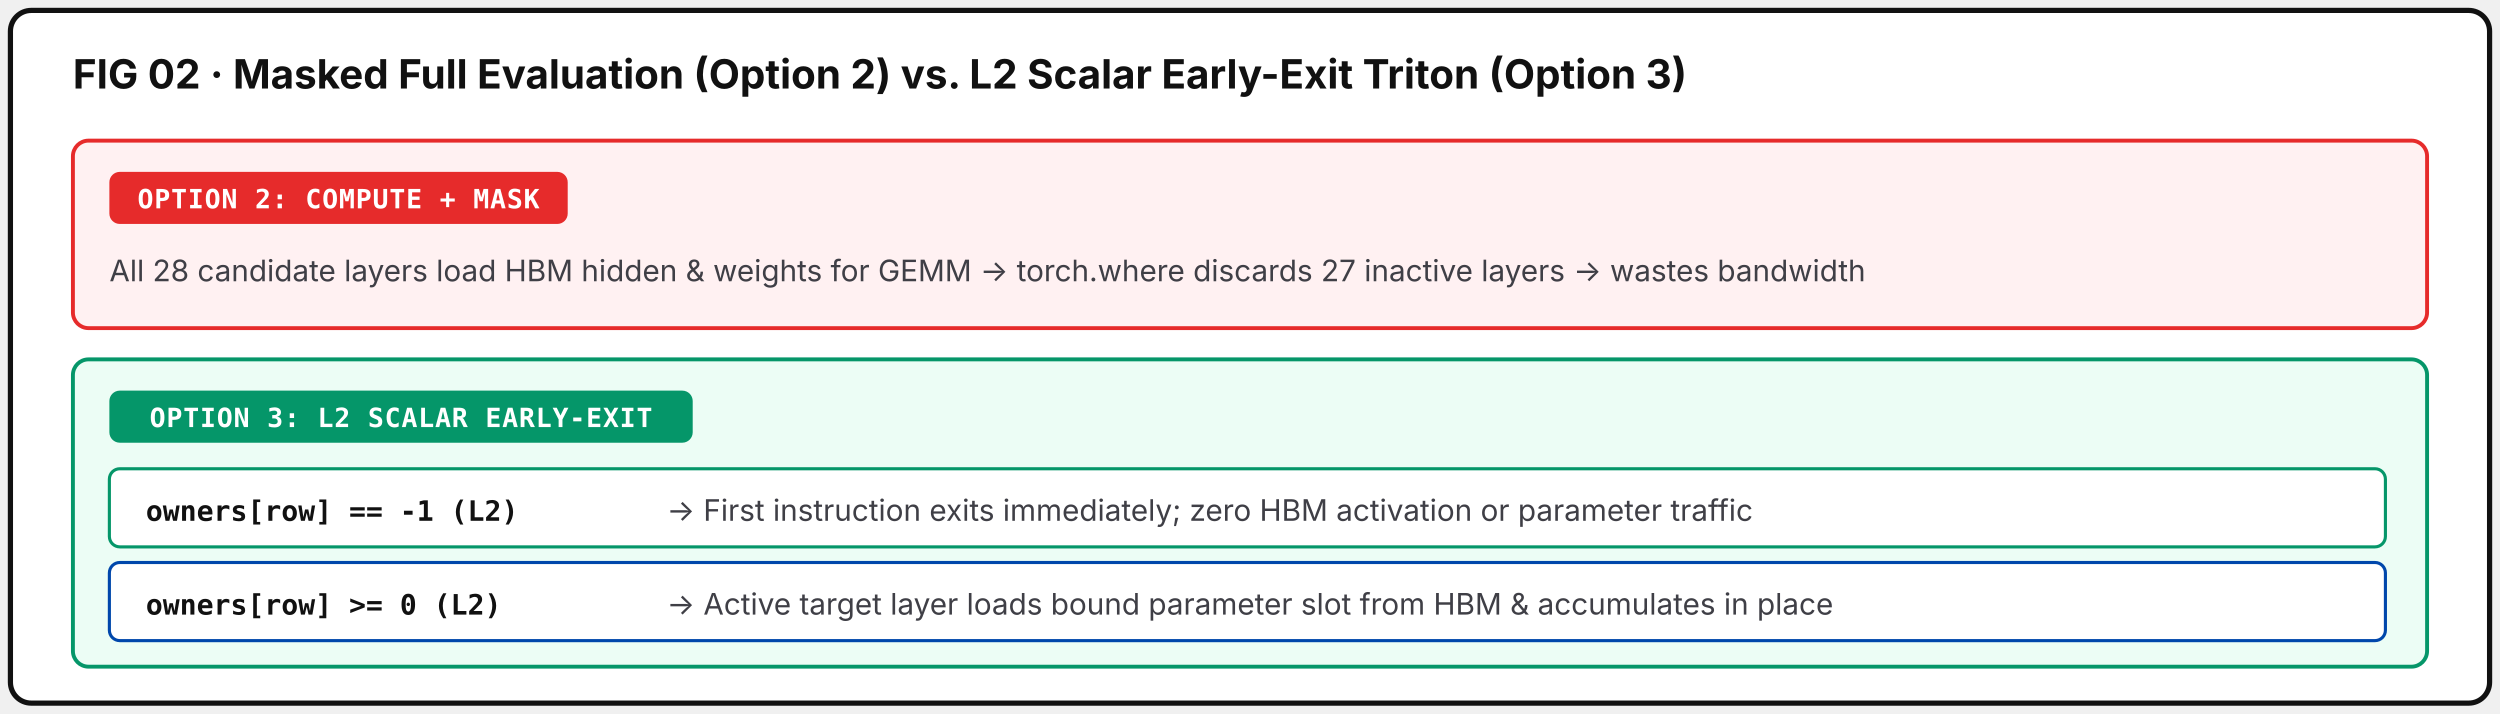
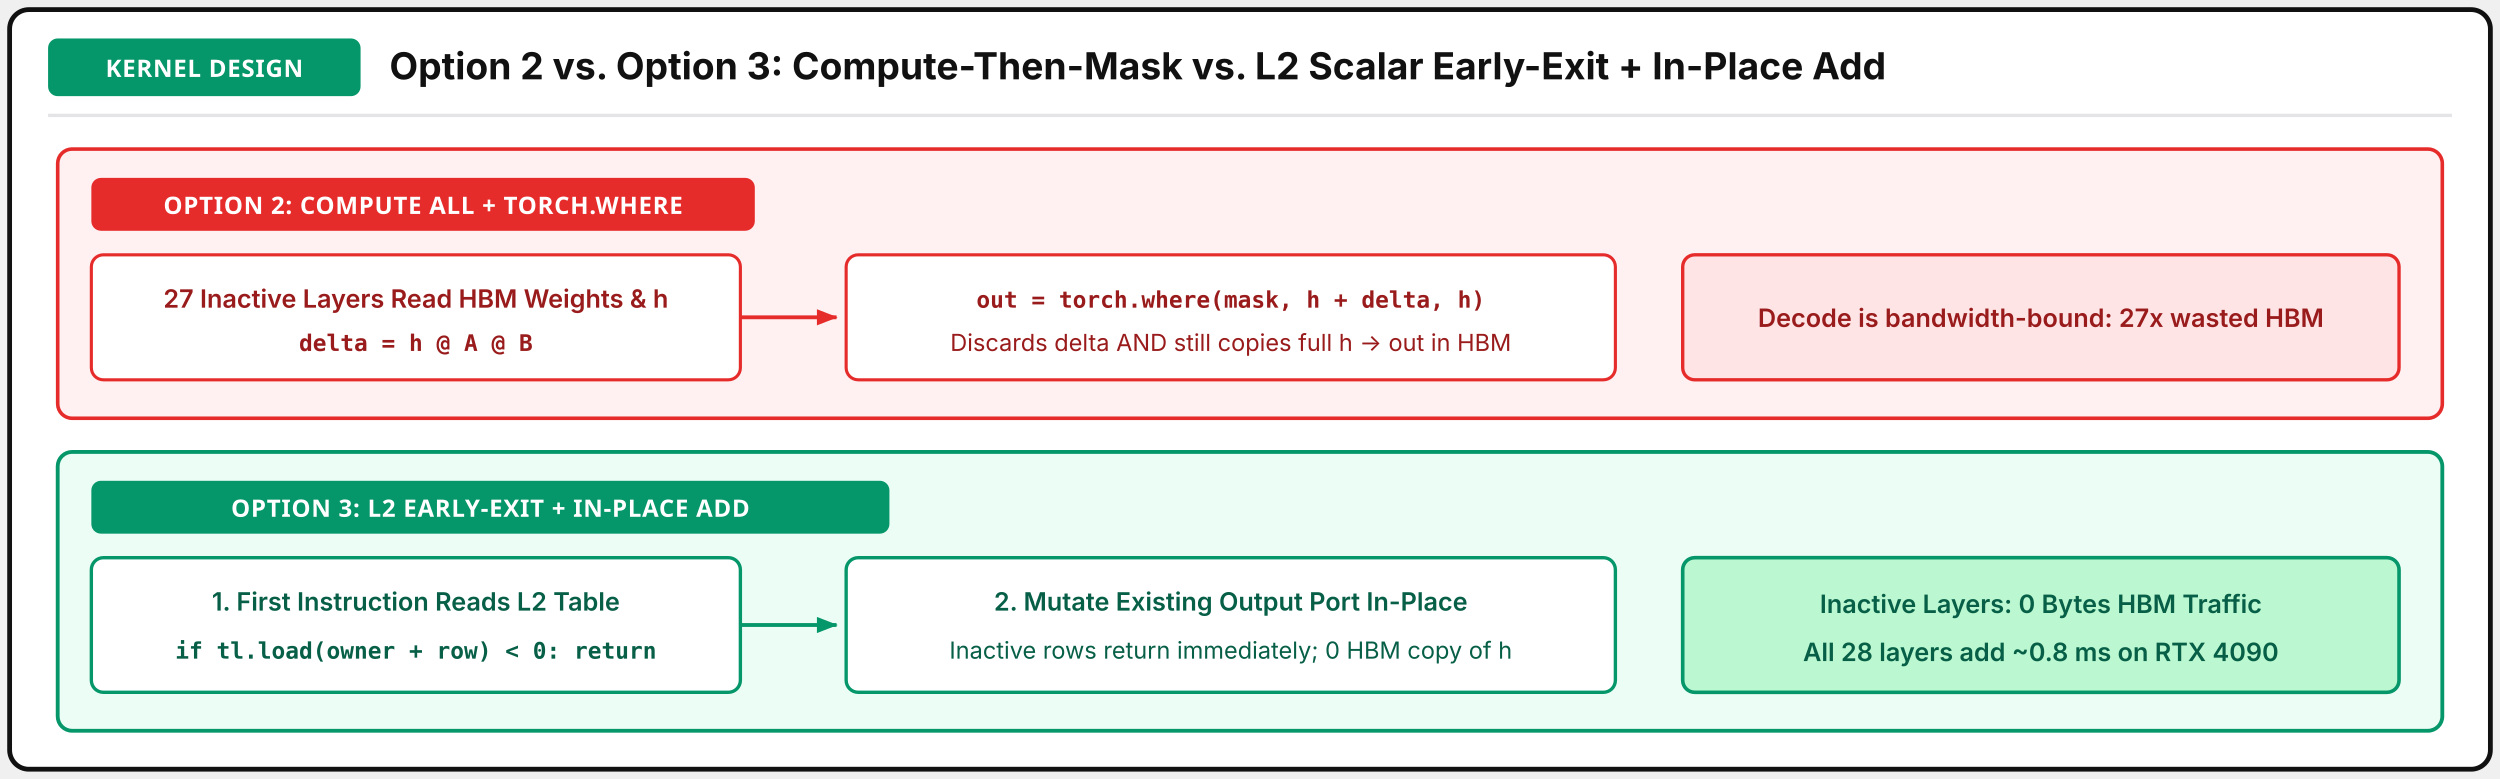
- <svg xmlns="http://www.w3.org/2000/svg" viewBox="0 0 960 274" width="100%" role="img" aria-label="FIG 02 · Masked Full Evaluation (Option 2) vs. L2 Scalar Early-Exit Triton (Option 3)">
-   <style>
-     .title { font: 700 15.5px "DM Sans", -apple-system, "PingFang SC", "Microsoft YaHei", sans-serif; fill: #111111; }
-     .hdr { font: 700 13px "DM Sans", -apple-system, "PingFang SC", "Microsoft YaHei", sans-serif; fill: #ffffff; }
-     .label { font: 700 12.8px "DM Sans", -apple-system, "PingFang SC", "Microsoft YaHei", sans-serif; fill: #111111; }
-     .sub { font: 400 11.4px "DM Sans", -apple-system, "PingFang SC", "Microsoft YaHei", sans-serif; fill: #3f3f46; }
-     .muted { font: 500 10.8px "DM Sans", -apple-system, "PingFang SC", "Microsoft YaHei", sans-serif; fill: #52525b; }
-     .mono { font: 600 10.8px "JetBrains Mono", "SF Mono", Menlo, Consolas, monospace; fill: #111111; }
-     .badge { font: 700 10.2px "JetBrains Mono", "PingFang SC", monospace; letter-spacing: 0.03em; }
-   </style>
+ <svg xmlns="http://www.w3.org/2000/svg" viewBox="0 0 1040 324" width="100%" role="img" aria-label="Option 2 vs. Option 3: Compute-Then-Mask vs. L2 Scalar Early-Exit + In-Place Add">
  <defs>
-     <marker id="arr-ink" viewBox="0 0 10 10" refX="8" refY="5" markerWidth="6.5" markerHeight="6.5" orient="auto">
+     <style>
+       .title { font: 700 15.5px "DM Sans", -apple-system, "PingFang SC", "Microsoft YaHei", sans-serif; }
+       .sec { font: 700 12px "DM Sans", -apple-system, "PingFang SC", "Microsoft YaHei", sans-serif; }
+       .label { font: 600 11.5px "DM Sans", -apple-system, "PingFang SC", "Microsoft YaHei", sans-serif; }
+       .label-sm { font: 600 10.5px "DM Sans", -apple-system, "PingFang SC", "Microsoft YaHei", sans-serif; }
+       .sub { font: 400 10.5px "DM Sans", -apple-system, "PingFang SC", "Microsoft YaHei", sans-serif; }
+       .sub-sm { font: 400 9.8px "DM Sans", -apple-system, "PingFang SC", "Microsoft YaHei", sans-serif; }
+       .mono { font: 600 10.5px "JetBrains Mono", "SF Mono", Menlo, Consolas, "PingFang SC", "Microsoft YaHei", monospace; }
+       .mono-sm { font: 600 9.5px "JetBrains Mono", "SF Mono", Menlo, Consolas, "PingFang SC", "Microsoft YaHei", monospace; }
+       .badge { font: 700 10px "JetBrains Mono", "SF Mono", "PingFang SC", "Microsoft YaHei", sans-serif; letter-spacing: 0.03em; }
+     </style>
+     <marker id="arr-ink" viewBox="0 0 10 10" refX="8.5" refY="5" markerWidth="6" markerHeight="6" orient="auto">
      <path d="M 0 1.5 L 9 5 L 0 8.5 z" fill="#111111" />
    </marker>
-     <marker id="arr-blue" viewBox="0 0 10 10" refX="8" refY="5" markerWidth="6.5" markerHeight="6.5" orient="auto">
+     <marker id="arr-red" viewBox="0 0 10 10" refX="8.5" refY="5" markerWidth="6" markerHeight="6" orient="auto">
+       <path d="M 0 1.5 L 9 5 L 0 8.5 z" fill="#e62b2b" />
+     </marker>
+     <marker id="arr-green" viewBox="0 0 10 10" refX="8.5" refY="5" markerWidth="6" markerHeight="6" orient="auto">
+       <path d="M 0 1.5 L 9 5 L 0 8.5 z" fill="#059669" />
+     </marker>
+     <marker id="arr-blue" viewBox="0 0 10 10" refX="8.5" refY="5" markerWidth="6" markerHeight="6" orient="auto">
      <path d="M 0 1.5 L 9 5 L 0 8.5 z" fill="#0047ab" />
    </marker>
-     <marker id="arr-red" viewBox="0 0 10 10" refX="8" refY="5" markerWidth="6.5" markerHeight="6.5" orient="auto">
-       <path d="M 0 1.5 L 9 5 L 0 8.5 z" fill="#e62b2b" />
-     </marker>
-     <marker id="arr-emerald" viewBox="0 0 10 10" refX="8" refY="5" markerWidth="6.5" markerHeight="6.5" orient="auto">
-       <path d="M 0 1.5 L 9 5 L 0 8.5 z" fill="#059669" />
+     <marker id="arr-amber" viewBox="0 0 10 10" refX="8.5" refY="5" markerWidth="6" markerHeight="6" orient="auto">
+       <path d="M 0 1.5 L 9 5 L 0 8.5 z" fill="#b45309" />
    </marker>
  </defs>
-   <rect x="4" y="4" width="952" height="266" rx="8" fill="#ffffff" stroke="#111111" stroke-width="2" />
-   <text x="28" y="34" class="title">FIG 02 · Masked Full Evaluation (Option 2) vs. L2 Scalar Early-Exit Triton (Option 3)</text>
-   <rect x="28" y="54" width="904" height="72" rx="6" fill="#fff1f2" stroke="#e62b2b" stroke-width="1.5" />
-   <rect x="42" y="66" width="176" height="20" rx="4" fill="#e62b2b" />
-   <text x="130" y="80" text-anchor="middle" class="badge" fill="#ffffff">OPTION 2: COMPUTE + MASK</text>
-   <text x="42" y="108" class="sub">All 28 candidate layers load HBM hidden &amp; weights for GEMM -&gt; torch.where discards 27 inactive layers -&gt; wastes bandwidth</text>
-   <rect x="28" y="138" width="904" height="118" rx="6" fill="#ecfdf5" stroke="#059669" stroke-width="1.5" />
-   <rect x="42" y="150" width="224" height="20" rx="4" fill="#059669" />
-   <text x="154" y="164" text-anchor="middle" class="badge" fill="#ffffff">OPTION 3: L2 SCALAR EARLY-EXIT</text>
-   <rect x="42" y="180" width="874" height="30" rx="4" fill="#ffffff" stroke="#059669" stroke-width="1.2" />
-   <text x="56" y="200" class="mono" fill="#059669">owners[row] == -1 (L2)</text>
-   <text x="256" y="200" class="sub">-&gt; First instruction exits immediately; zero HBM activation or parameter traffic</text>
-   <rect x="42" y="216" width="874" height="30" rx="4" fill="#ffffff" stroke="#0047ab" stroke-width="1.2" />
-   <text x="56" y="236" class="mono" fill="#0047ab">owners[row] &gt;=  0 (L2)</text>
-   <text x="256" y="236" class="sub">-&gt; Active target layer loads bound parameter slot from HBM &amp; accumulates in place</text>
+   <rect x="4" y="4" width="1032" height="316" rx="8" fill="#ffffff" stroke="#111111" stroke-width="2" />
+   <rect x="20" y="16" width="130" height="24" rx="4" fill="#059669" />
+   <text x="85.0" y="32" text-anchor="middle" class="badge" fill="#ffffff">KERNEL DESIGN</text>
+   <text x="162" y="33" class="title" fill="#111111">Option 2 vs. Option 3: Compute-Then-Mask vs. L2 Scalar Early-Exit + In-Place Add</text>
+   <line x1="20" y1="48" x2="1020" y2="48" stroke="#e4e4e7" stroke-width="1.4" />
+   <rect x="24" y="62" width="992" height="112" rx="6" fill="#fff1f2" stroke="#e62b2b" stroke-width="1.5" />
+   <rect x="38" y="74" width="276" height="22" rx="4" fill="#e62b2b" />
+   <text x="176" y="89" text-anchor="middle" class="badge" fill="#ffffff">OPTION 2: COMPUTE ALL + TORCH.WHERE</text>
+   <rect x="38" y="106" width="270" height="52" rx="5" fill="#ffffff" stroke="#e62b2b" stroke-width="1.3" />
+   <text x="173" y="128" text-anchor="middle" class="label-sm" fill="#991b1b">27 Inactive Layers Read HBM Weights &amp; h</text>
+   <text x="173" y="146" text-anchor="middle" class="mono-sm" fill="#991b1b">delta = h @ A @ B</text>
+   <line x1="308" y1="132" x2="348" y2="132" stroke="#e62b2b" stroke-width="1.6" marker-end="url(#arr-red)" />
+   <rect x="352" y="106" width="320" height="52" rx="5" fill="#ffffff" stroke="#e62b2b" stroke-width="1.3" />
+   <text x="512" y="128" text-anchor="middle" class="mono-sm" fill="#991b1b">out = torch.where(mask, h + delta, h)</text>
+   <text x="512" y="146" text-anchor="middle" class="sub-sm" fill="#991b1b">Discards delta AND still copies full h -&gt; out in HBM</text>
+   <rect x="700" y="106" width="298" height="52" rx="5" fill="#ffe4e6" stroke="#e62b2b" stroke-width="1.4" />
+   <text x="849" y="136" text-anchor="middle" class="label-sm" fill="#991b1b">Decode is bandwidth-bound: 27x wasted HBM</text>
+   <rect x="24" y="188" width="992" height="116" rx="6" fill="#ecfdf5" stroke="#059669" stroke-width="1.6" />
+   <rect x="38" y="200" width="332" height="22" rx="4" fill="#059669" />
+   <text x="204" y="215" text-anchor="middle" class="badge" fill="#ffffff">OPTION 3: L2 EARLY-EXIT + IN-PLACE ADD</text>
+   <rect x="38" y="232" width="270" height="56" rx="5" fill="#ffffff" stroke="#059669" stroke-width="1.4" />
+   <text x="173" y="254" text-anchor="middle" class="label-sm" fill="#065f46">1. First Instruction Reads L2 Table</text>
+   <text x="173" y="274" text-anchor="middle" class="mono-sm" fill="#065f46">if tl.load(owner + row) &lt; 0: return</text>
+   <line x1="308" y1="260" x2="348" y2="260" stroke="#059669" stroke-width="1.6" marker-end="url(#arr-green)" />
+   <rect x="352" y="232" width="320" height="56" rx="5" fill="#ffffff" stroke="#059669" stroke-width="1.4" />
+   <text x="512" y="254" text-anchor="middle" class="label-sm" fill="#065f46">2. Mutate Existing Output Port In-Place</text>
+   <text x="512" y="274" text-anchor="middle" class="sub-sm" fill="#065f46">Inactive rows return immediately; 0 HBM copy of h</text>
+   <rect x="700" y="232" width="298" height="56" rx="5" fill="#bbf7d0" stroke="#059669" stroke-width="1.5" />
+   <text x="849" y="255" text-anchor="middle" class="label-sm" fill="#065f46">Inactive Layers: 0 Bytes HBM Traffic</text>
+   <text x="849" y="275" text-anchor="middle" class="label-sm" fill="#065f46">All 28 layers add ~0.8 ms on RTX 4090</text>
</svg>
